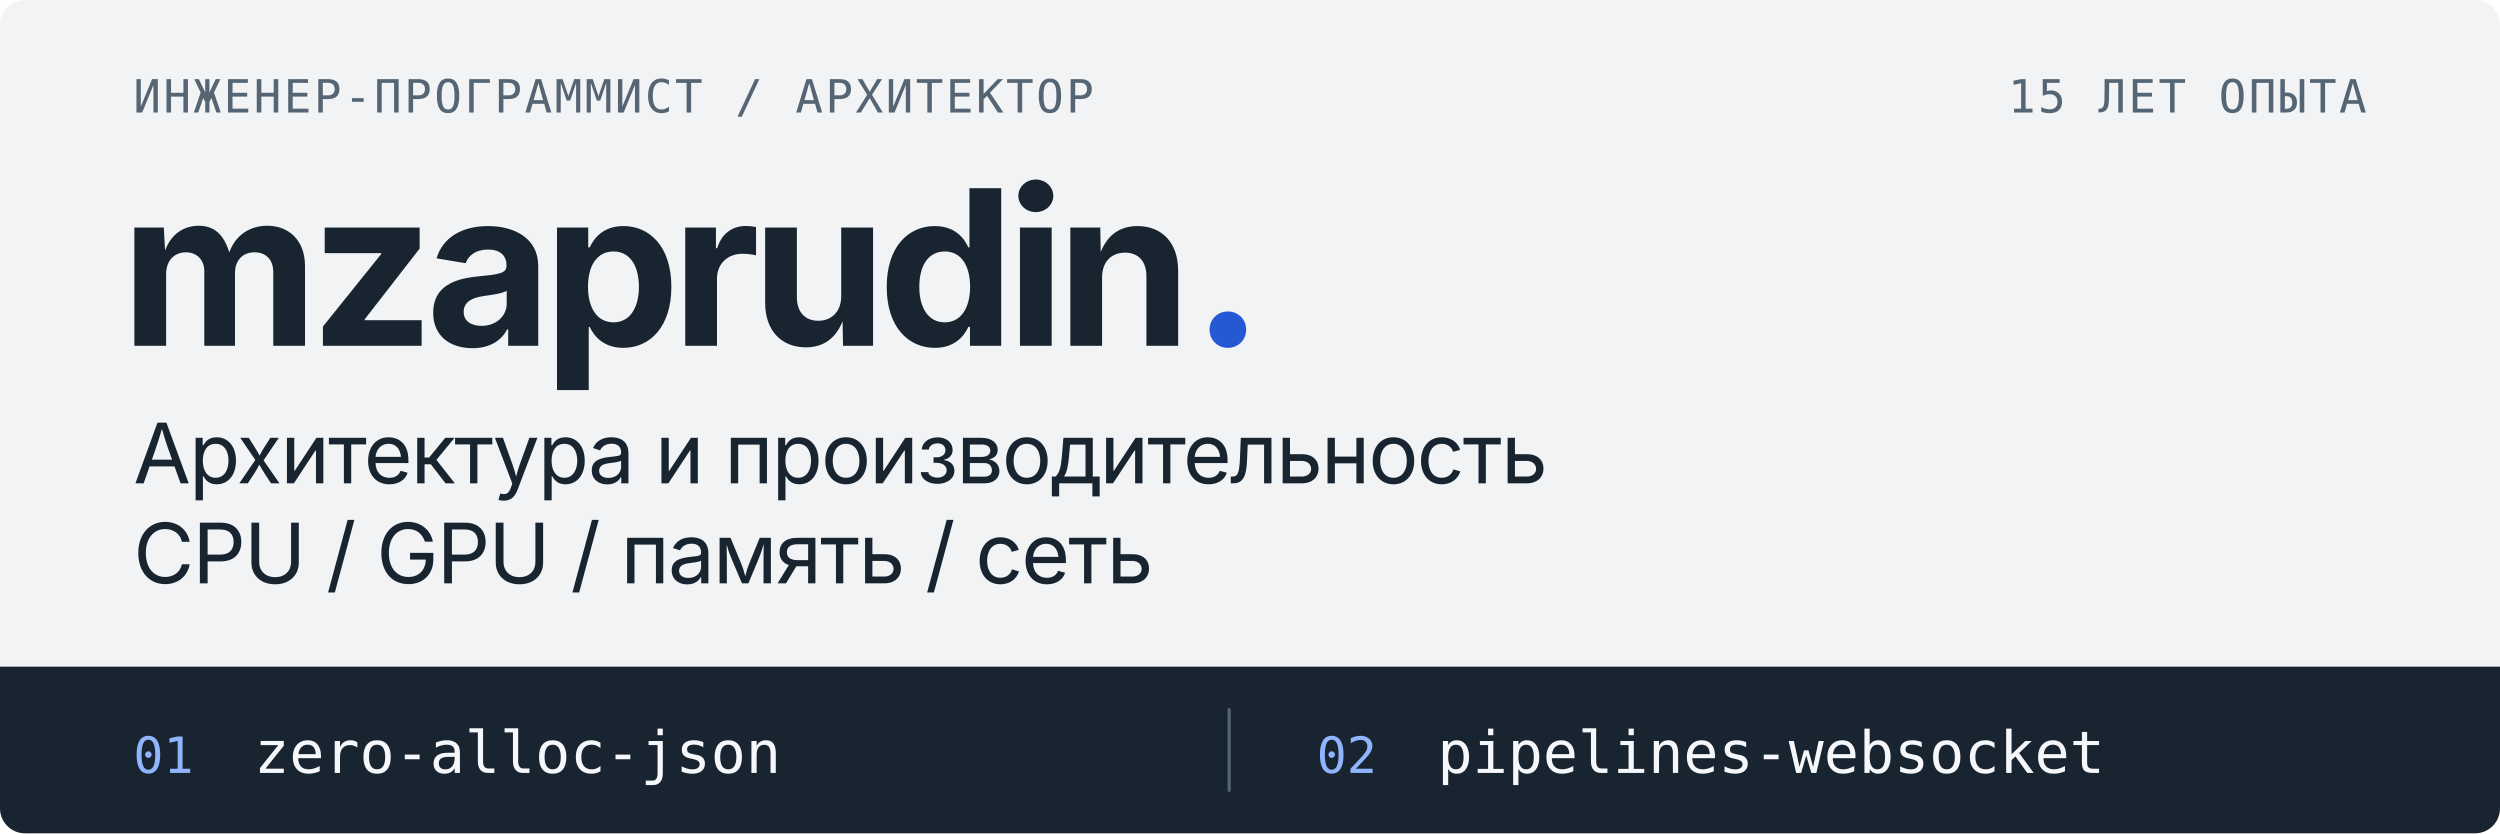
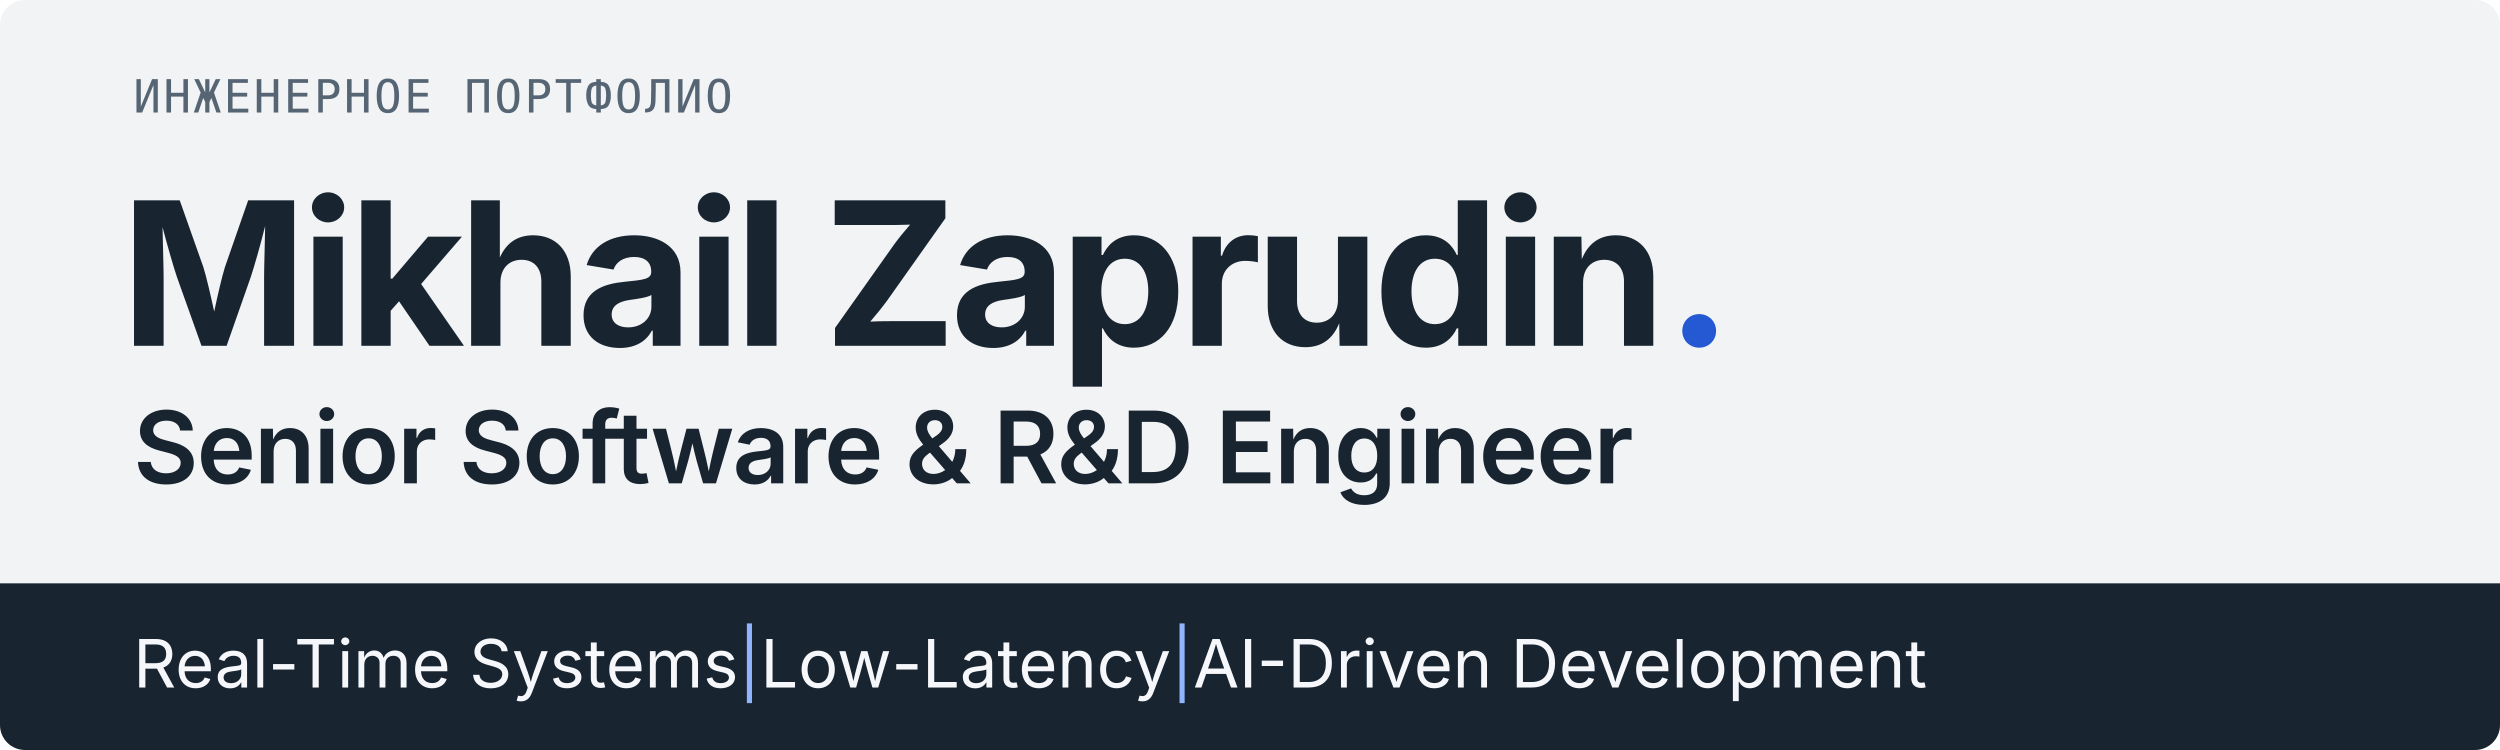
- <svg xmlns="http://www.w3.org/2000/svg" width="1200" height="400" viewBox="0 0 1200 400" role="img" aria-labelledby="title desc">
+ <svg xmlns="http://www.w3.org/2000/svg" width="1200" height="360" viewBox="0 0 1200 360" role="img" aria-labelledby="title desc">
  <defs>
    <clipPath id="canvas">
-       <rect width="1200" height="400" rx="12" />
+       <rect width="1200" height="360" rx="12" />
    </clipPath>
  </defs>
  <g clip-path="url(#canvas)">
-     <rect width="1200" height="400" fill="#f1f3f5" />
+     <rect width="1200" height="360" fill="#f1f3f5" />
    <g id="catalog-label" fill="#566574" font-family="ui-monospace, 'SFMono-Regular', Consolas, monospace" font-size="22" letter-spacing="1.2">
-       <text x="64" y="54">ИНЖЕНЕР-ПРОГРАММИСТ / АРХИТЕКТОР</text>
-       <text x="1136" y="54" text-anchor="end">15 ЛЕТ ОПЫТА</text>
+       <text x="64" y="54">ИНЖЕНЕРНОЕ ПОРТФОЛИО</text>
    </g>
    <g id="identity" fill="#182430" font-family="-apple-system, BlinkMacSystemFont, 'Segoe UI', sans-serif">
-       <text x="58" y="166" font-size="104" font-weight="700" letter-spacing="-4">mzaprudin<tspan fill="#2459d3">.</tspan>
+       <text x="58" y="166" font-size="96" font-weight="700" letter-spacing="-3">Mikhail Zaprudin<tspan fill="#2459d3">.</tspan>
      </text>
-       <text x="64" y="232" font-size="40" letter-spacing="-0.8">Архитектура и производительность</text>
-       <text x="64" y="280" font-size="40" letter-spacing="-0.8">CPU / GPU / память / сеть</text>
+       <text x="64" y="232" font-size="48" font-weight="600" letter-spacing="-0.8">Senior Software &amp; R&amp;D Engineer</text>
    </g>
-     <g id="leading-projects" font-family="ui-monospace, 'SFMono-Regular', Consolas, monospace">
-       <rect y="320" width="1200" height="80" fill="#182430" />
-       <path d="M590 340v40" stroke="#566574" stroke-width="1.5" />
-       <text x="64" y="371" fill="#91b4ff" font-size="24">01</text>
-       <text x="122" y="371" fill="#f5f7fa" font-size="28">zero-alloc-json</text>
-       <text x="632" y="371" fill="#91b4ff" font-size="24">02</text>
-       <text x="690" y="371" fill="#f5f7fa" font-size="28">pipelines-websocket</text>
+     <g id="specialization" font-family="-apple-system, BlinkMacSystemFont, 'Segoe UI', sans-serif">
+       <rect y="280" width="1200" height="80" fill="#182430" />
+       <text x="64" y="330" fill="#f5f7fa" font-size="32">Real-Time Systems<tspan fill="#91b4ff"> | </tspan>Low-Latency<tspan fill="#91b4ff"> | </tspan>AI-Driven Development</text>
    </g>
  </g>
</svg>
